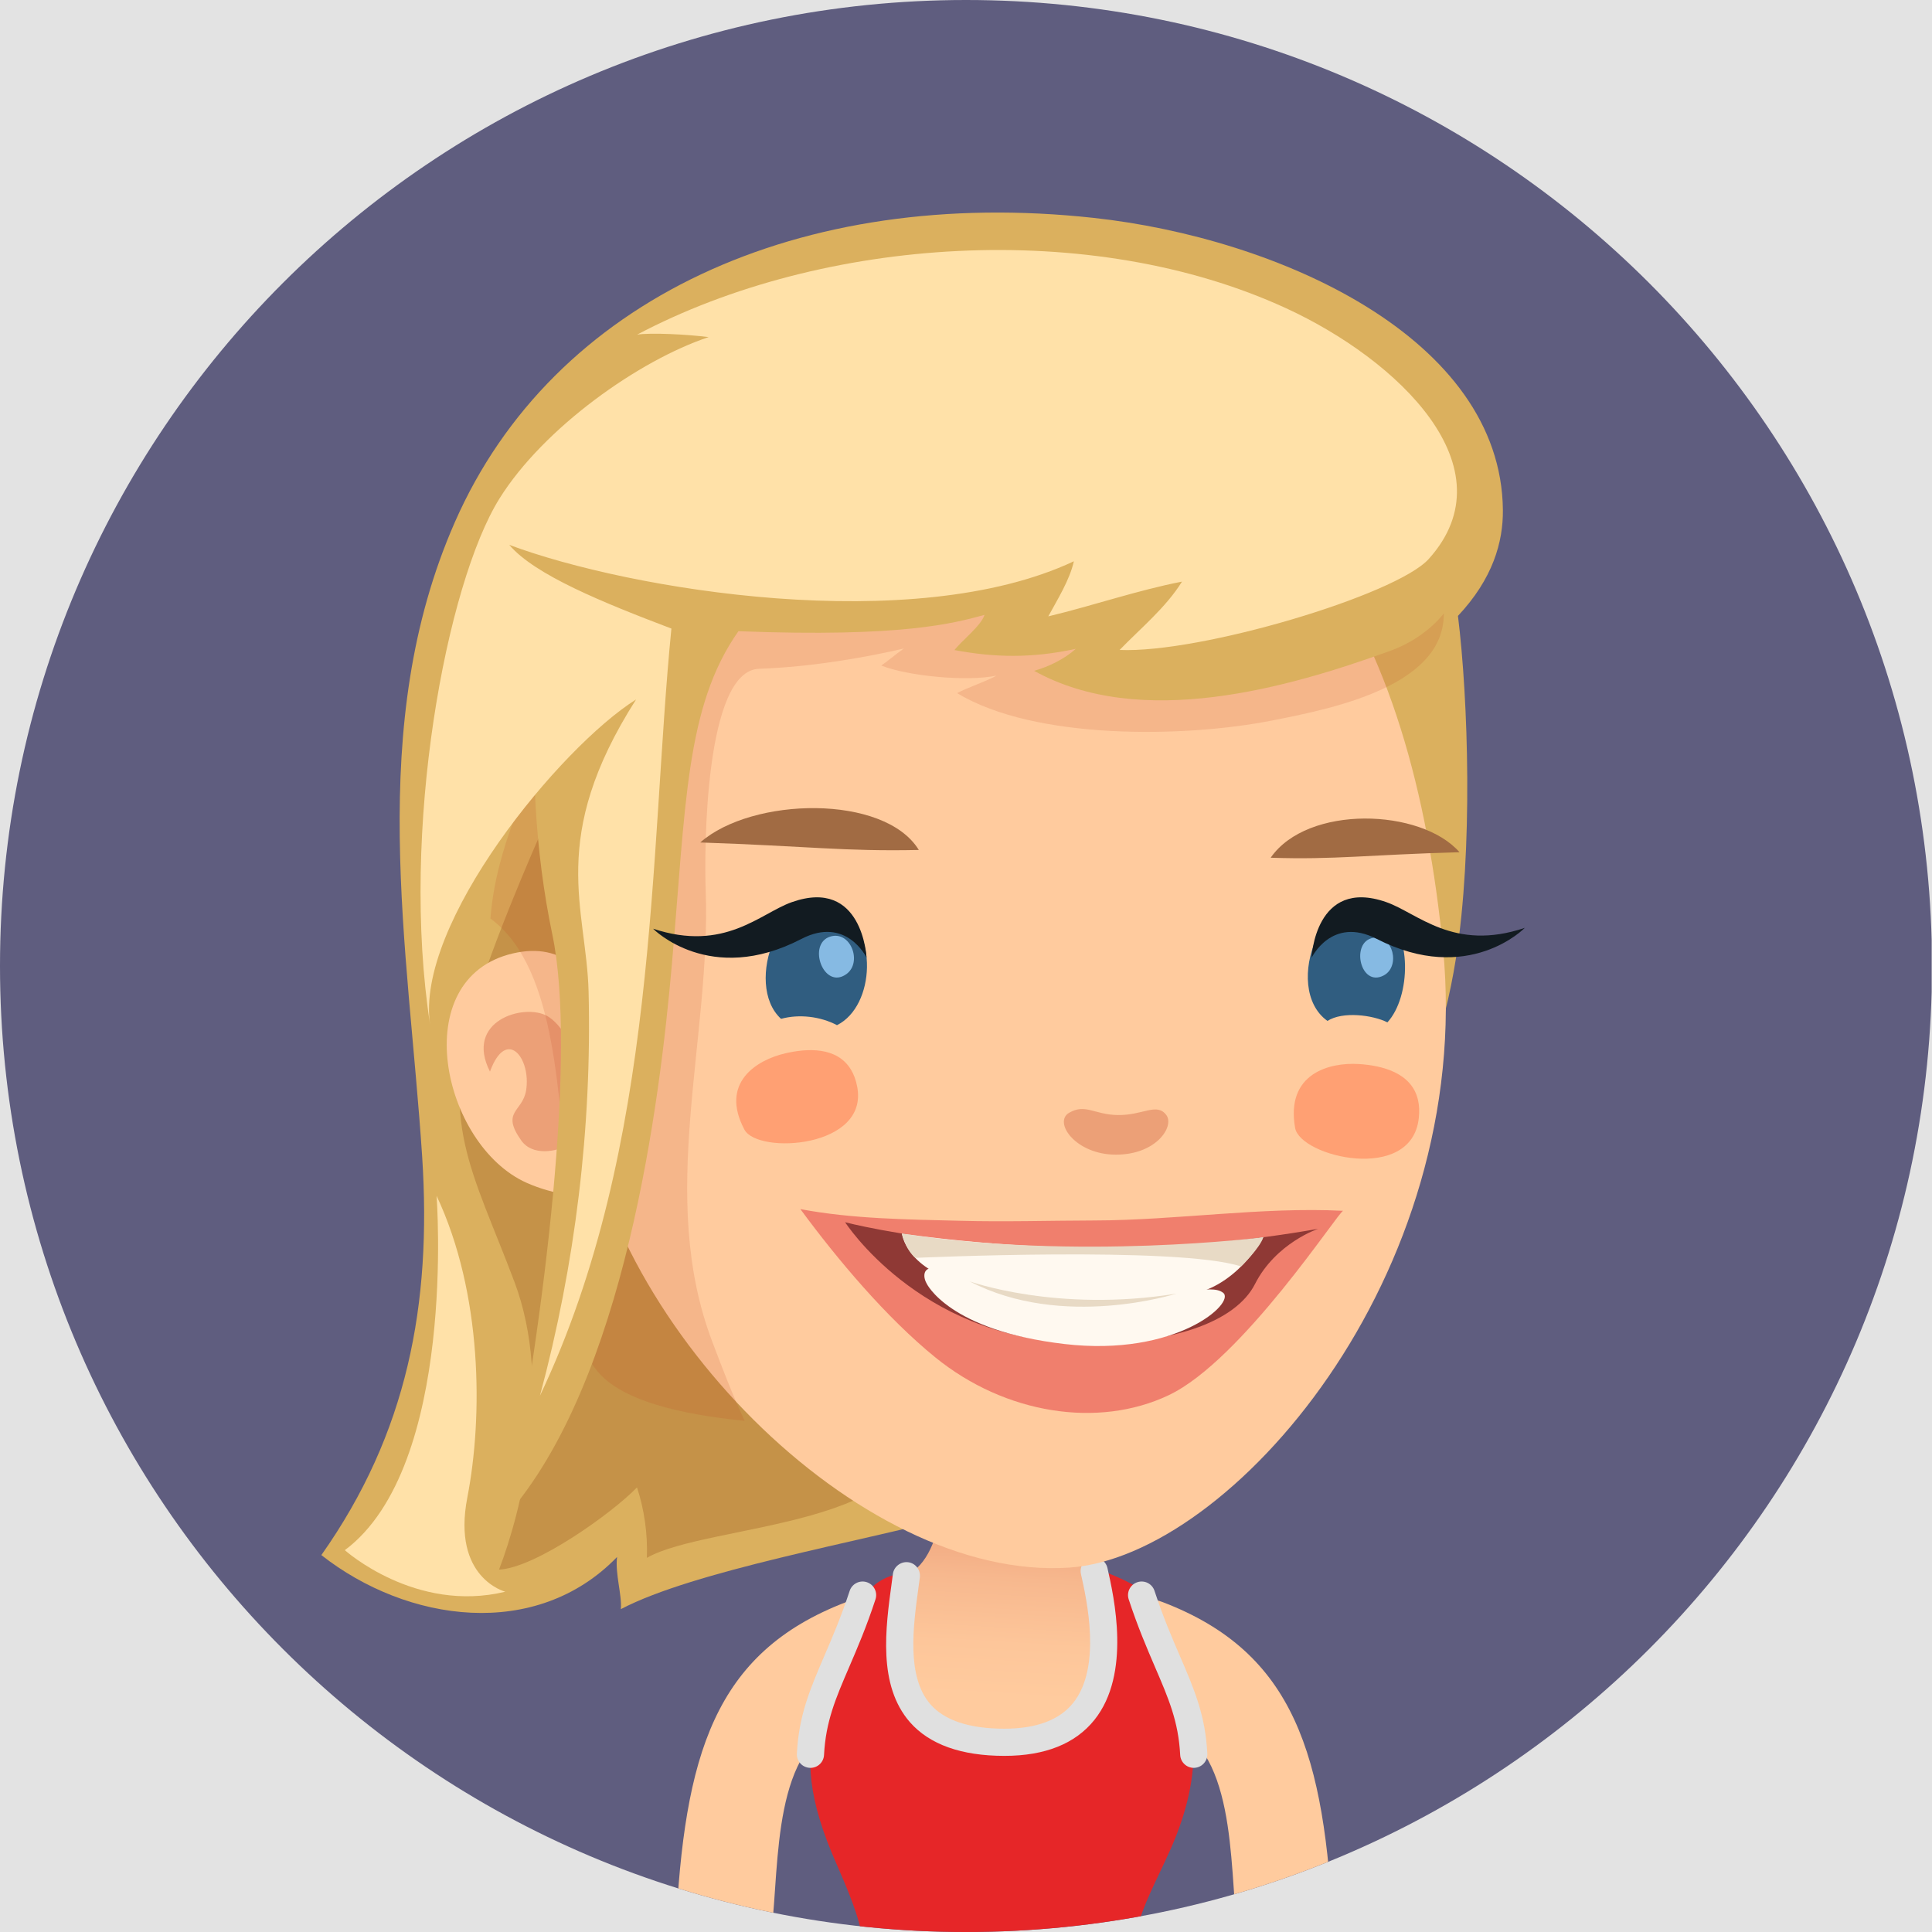
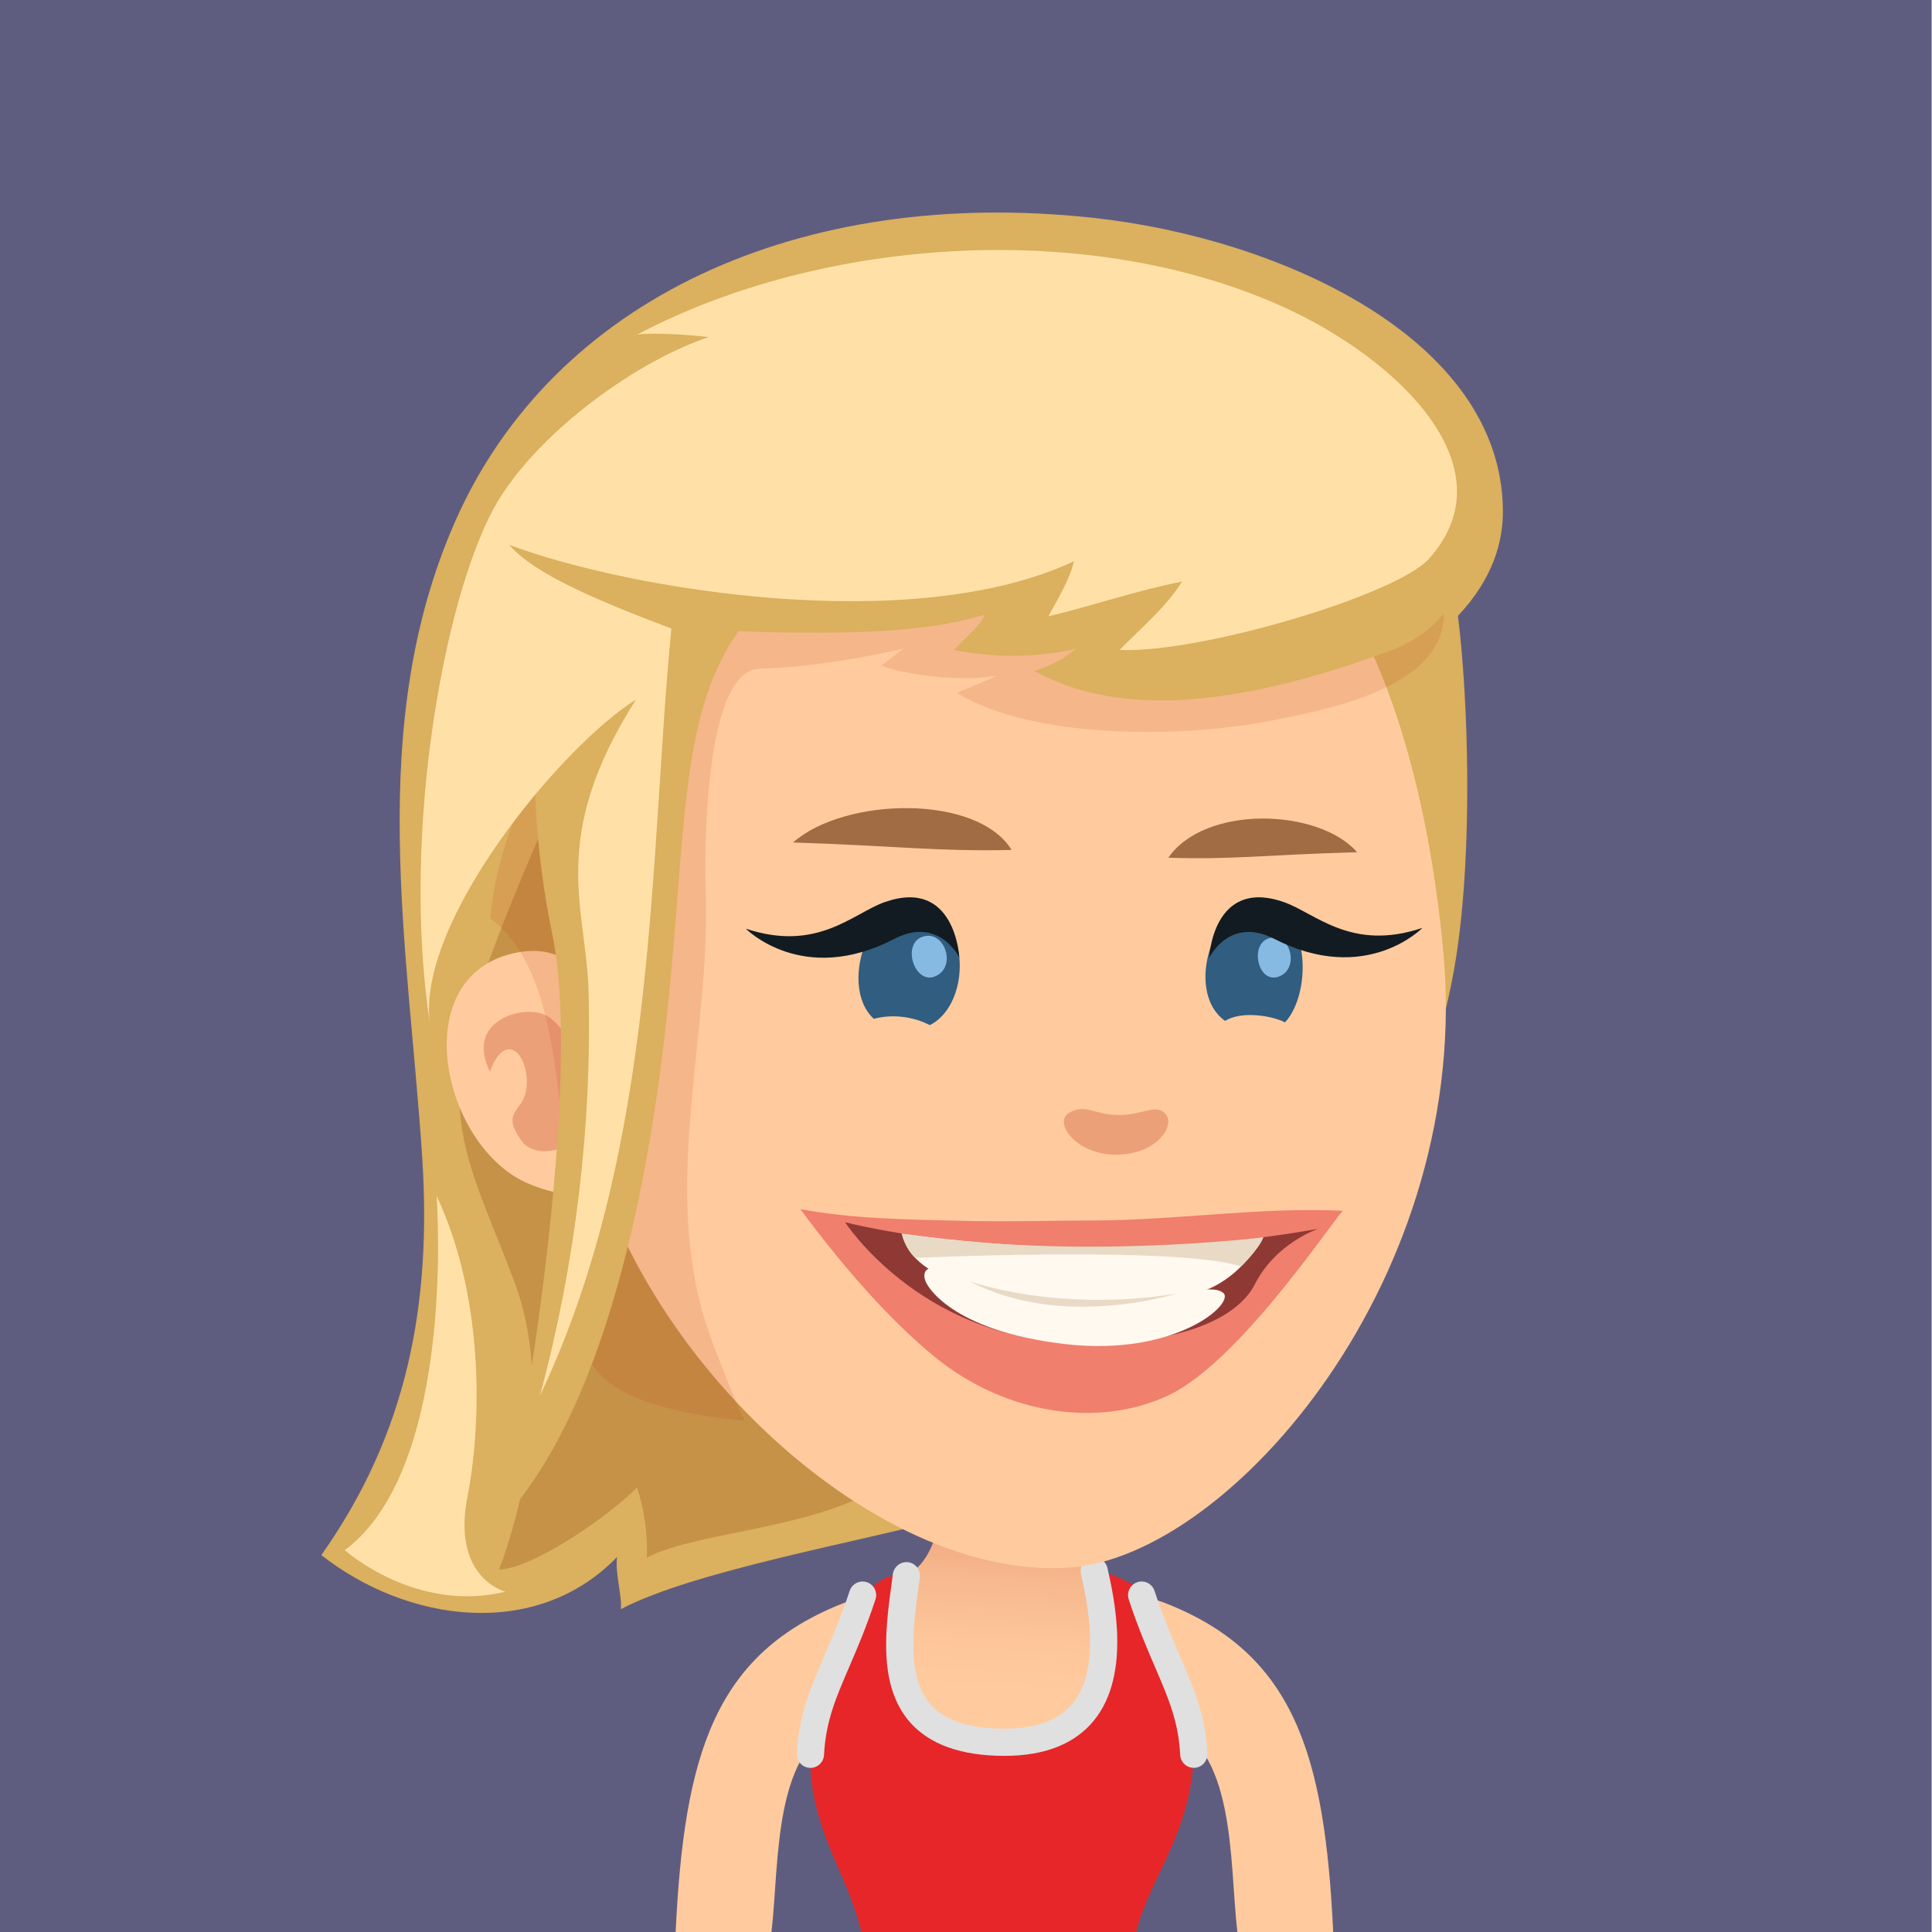
<svg xmlns="http://www.w3.org/2000/svg" width="100%" height="100%" viewBox="0 0 66 66" version="1.1" xml:space="preserve" style="fill-rule:evenodd;clip-rule:evenodd;stroke-linejoin:round;stroke-miterlimit:2;">
  <g transform="matrix(1,0,0,1,-840,-14)">
-     <g id="avatars">
-       <rect x="0" y="0" width="1000" height="765" style="fill:rgb(227,227,227);" />
-       <g transform="matrix(1,0,0,1,-0.223,0.393)">
-         <clipPath id="_clip1">
-           <circle cx="873.223" cy="46.607" r="33" />
-         </clipPath>
-         <g clip-path="url(#_clip1)">
-           <rect x="840.211" y="13.607" width="66" height="66" style="fill:rgb(95,93,127);" />
+     <g transform="matrix(1,0,0,1,-0.223,0.393)">
+       <rect x="840.211" y="13.607" width="66" height="66" style="fill:rgb(95,93,127);" />
+     </g>
+     <g transform="matrix(1,0,0,1,-0.223,0.393)">
+       <g>
+         <path d="M874.408,63.959C877.177,63.959 875.754,66.482 877.864,67.405C879.973,68.328 884.075,71.035 880.34,74.418C876.606,77.802 871.815,77.408 869.091,74.682C866.366,71.958 866.33,69.29 870.934,67.552C872.911,66.804 871.683,63.959 874.408,63.959Z" style="fill:url(#_Linear1);fill-rule:nonzero;" />
+         <g>
+           <g>
+             <path d="M866.577,79.607C866.86,77.221 866.598,73.228 869.105,72.41C869.93,72.141 871.232,69.889 870.796,69.137C870.361,68.386 869.93,68.03 869.116,68.342C864.618,70.067 863.595,73.563 863.304,79.608L866.577,79.608L866.577,79.607Z" style="fill:rgb(255,203,158);fill-rule:nonzero;" />
+           </g>
        </g>
        <g>
-           <clipPath id="_clip2">
-             <circle cx="873.223" cy="46.607" r="33" />
-           </clipPath>
-           <g clip-path="url(#_clip2)">
-             <g>
-               <path d="M874.408,63.959C877.177,63.959 875.754,66.482 877.864,67.405C879.973,68.328 884.075,71.035 880.34,74.418C876.606,77.802 871.815,77.408 869.091,74.682C866.366,71.958 866.33,69.29 870.934,67.552C872.911,66.804 871.683,63.959 874.408,63.959Z" style="fill:url(#_Linear3);fill-rule:nonzero;" />
-               <g>
-                 <g>
-                   <path d="M866.577,79.607C866.86,77.221 866.598,73.228 869.105,72.41C869.93,72.141 871.232,69.889 870.796,69.137C870.361,68.386 869.93,68.03 869.116,68.342C864.618,70.067 863.595,73.563 863.304,79.608L866.577,79.608L866.577,79.607Z" style="fill:rgb(255,203,158);fill-rule:nonzero;" />
-                 </g>
-               </g>
-               <g>
-                 <g>
-                   <path d="M882.494,79.607C882.211,77.221 882.473,73.228 879.966,72.41C879.141,72.141 877.839,69.889 878.274,69.137C878.71,68.386 879.141,68.03 879.954,68.342C884.453,70.067 885.477,73.563 885.767,79.608L882.494,79.608L882.494,79.607Z" style="fill:rgb(255,203,158);fill-rule:nonzero;" />
-                 </g>
-               </g>
-               <g>
-                 <g>
-                   <path d="M869.647,79.607C869.443,78.684 868.994,77.753 868.652,76.938C866.804,72.517 868.815,71.487 870.019,67.823C870.274,67.575 870.683,67.385 870.954,67.398C870.645,69.695 870.226,73.126 874.535,73.126C878.802,73.126 878.22,68.98 877.836,67.276C878.03,67.3 878.899,67.691 879.083,67.845C880.099,70.172 882.137,72.474 880.194,76.816C879.741,77.832 879.265,78.666 879.037,79.607L869.647,79.607Z" style="fill:rgb(230,38,40);fill-rule:nonzero;" />
-                 </g>
-               </g>
-               <g>
-                 <path d="M874.535,73.59C875.924,73.59 876.959,73.176 877.611,72.36C878.871,70.785 878.279,68.161 878.055,67.173C877.999,66.924 877.751,66.764 877.501,66.823C877.25,66.879 877.094,67.128 877.15,67.378C877.345,68.247 877.866,70.554 876.885,71.78C876.418,72.365 875.625,72.662 874.533,72.662C873.34,72.662 872.49,72.381 872.007,71.828C871.182,70.881 871.417,69.168 871.606,67.792L871.646,67.496C871.679,67.242 871.501,67.008 871.249,66.975C871,66.944 870.761,67.12 870.726,67.374L870.687,67.666C870.473,69.229 870.205,71.174 871.307,72.439C871.977,73.202 873.063,73.59 874.535,73.59Z" style="fill:rgb(224,224,224);fill-rule:nonzero;" />
-               </g>
-               <g>
-                 <path d="M867.91,74C868.156,74 868.36,73.808 868.373,73.56C868.432,72.414 868.768,71.635 869.232,70.556C869.509,69.912 869.823,69.184 870.131,68.243C870.211,67.999 870.078,67.737 869.835,67.657C869.592,67.577 869.33,67.71 869.249,67.953C868.953,68.855 868.647,69.563 868.378,70.188C867.896,71.313 867.513,72.2 867.446,73.512C867.431,73.768 867.629,73.986 867.885,73.999C867.894,74 867.903,74 867.91,74Z" style="fill:rgb(224,224,224);fill-rule:nonzero;" />
-               </g>
-               <g>
-                 <path d="M881.005,74C881.012,74 881.02,74 881.027,73.999C881.283,73.986 881.48,73.768 881.467,73.512C881.401,72.2 881.018,71.312 880.534,70.188C880.263,69.563 879.96,68.855 879.663,67.953C879.583,67.709 879.321,67.577 879.078,67.657C878.834,67.737 878.701,67.999 878.781,68.243C879.09,69.184 879.404,69.912 879.68,70.556C880.145,71.635 880.481,72.415 880.54,73.56C880.554,73.808 880.759,74 881.005,74Z" style="fill:rgb(224,224,224);fill-rule:nonzero;" />
-               </g>
-             </g>
-             <g>
-               <path d="M877.58,21.05C867.567,19.959 859.113,23.819 855.764,31.439C852.699,38.409 854.175,45.953 854.645,53.123C854.973,58.175 854.138,62.569 851.201,66.731C854.135,69.038 858.541,69.653 861.303,66.796C861.231,67.356 861.477,68.113 861.432,68.578C863.922,67.268 869.648,66.268 872.691,65.441C877.059,64.256 880.909,62.752 883.66,59.149C886.786,55.049 889.159,51.394 889.959,46.353C890.545,42.659 890.383,37.501 890.029,34.647C891.222,33.377 891.575,32.123 891.564,31.027C891.505,25.147 883.894,21.738 877.58,21.05Z" style="fill:rgb(219,176,94);fill-rule:nonzero;" />
-               <path d="M856.477,47.77C855.182,51.934 856.35,53.556 857.798,57.4C859.123,60.923 858.038,65.229 857.271,67.227C858.515,67.171 861.137,65.297 861.984,64.419C862.231,65.167 862.353,66.003 862.321,66.826C864.408,65.619 872.143,65.815 871.382,61.89C871.019,60.014 869.075,59.423 867.82,58.159C866.267,56.592 865.015,54.842 863.897,52.946C862.67,50.87 861.733,48.718 860.727,46.538C859.961,44.878 859.657,43.135 858.96,41.469C858.96,41.47 857.293,45.146 856.477,47.77Z" style="fill:rgb(197,146,72);fill-rule:nonzero;" />
-               <path d="M860.042,50.724C860.744,58.682 869.567,67.65 876.759,67.158C882.248,66.782 890.603,57.197 889.52,46.015C888.493,35.399 884.115,26.33 873.049,27.949C865.151,29.104 859.102,40.098 860.042,50.724Z" style="fill:rgb(255,203,158);fill-rule:nonzero;" />
-               <path d="M858.214,54.014C859.143,54.428 860.141,54.533 861.107,54.514C861.126,54.484 861.148,54.454 861.169,54.423C861.629,53.718 861.186,49.596 860.997,48.815C860.519,46.844 859.482,45.768 857.736,46.179C854.096,47.036 855.32,52.724 858.214,54.014Z" style="fill:rgb(255,203,158);fill-rule:nonzero;" />
-               <path d="M859.661,52.706C861.007,51.899 859.884,48.854 858.915,48.314C858.125,47.871 856.078,48.475 856.961,50.215C857.522,48.679 858.375,49.754 858.195,50.859C858.073,51.6 857.323,51.568 858.029,52.567C858.412,53.107 859.238,52.96 859.661,52.706Z" style="fill:rgb(191,60,27);fill-opacity:0.3;fill-rule:nonzero;" />
-               <path d="M870.328,36.342C870.532,36.209 870.78,35.987 871.101,35.761C869.867,36.05 867.98,36.391 866.152,36.454C864.291,36.522 864.281,42.669 864.33,44.013C864.519,49.147 862.665,54.454 864.554,59.437C864.9,60.351 865.248,61.263 865.663,62.147C864.213,61.995 861.633,61.648 860.642,60.464C859.336,58.908 859.944,55.95 859.652,54.071C859.244,51.447 859.339,46.717 856.977,44.985C857.165,42.565 858.268,40.385 859.273,38.221C859.717,37.266 860.326,36.244 860.539,35.207C860.778,34.045 860.556,32.899 861.006,31.745C861.629,30.152 863.471,29.328 864.965,28.735C867.686,27.655 870.783,27.963 873.638,28.148C876.854,28.358 880.019,29.019 883.06,30.088C885.066,30.793 888.87,31.518 889.459,33.918C890.213,36.948 885.824,37.799 883.658,38.225C880.695,38.807 875.582,38.897 872.919,37.285C873.187,37.132 873.964,36.863 874.268,36.686C873.26,36.903 871.204,36.698 870.328,36.342Z" style="fill:rgb(191,60,27);fill-opacity:0.15;fill-rule:nonzero;" />
-               <path d="M884.525,26.316C881.353,23.359 877.441,22.725 873.242,23.49C870.68,23.955 867.77,24.166 865.577,25.702C863.794,26.953 861.884,28.286 860.588,30.068C858.425,33.045 857.904,39.855 859.091,45.529C859.936,49.563 858.842,58.513 857.504,65.413C861.586,60.789 862.765,51.232 863.174,46.566C863.651,41.16 863.631,37.747 865.449,35.17C871.078,35.387 872.819,34.893 873.855,34.612C873.748,34.977 873.045,35.522 872.83,35.814C874.213,36.073 875.476,36.097 876.973,35.772C876.607,36.107 876.054,36.383 875.55,36.523C879.194,38.546 884.208,37.11 887.707,35.844C889.618,35.154 890.77,33.288 889.956,31.777C888.954,29.91 886.058,27.745 884.525,26.316Z" style="fill:rgb(219,176,94);fill-rule:nonzero;" />
-               <path d="M884.16,24.138C887.96,25.887 891.848,29.57 889.032,32.701C887.918,33.938 881.221,35.931 878.471,35.81C879.186,35.071 880.049,34.366 880.602,33.476C879.086,33.77 877.541,34.303 876.034,34.663C876.347,34.087 876.765,33.421 876.908,32.781C871.413,35.362 861.743,33.763 857.62,32.22C858.486,33.246 860.825,34.193 863.159,35.08C862.398,42.767 862.727,52.73 858.668,61.289C859.875,56.801 860.445,52.131 860.33,47.484C860.259,44.636 858.92,42.257 861.952,37.502C859.373,39.118 854.378,45.169 854.919,48.632C853.878,41.973 855.477,33.54 857.284,30.641C858.791,28.223 862.058,25.911 864.431,25.123C863.676,25.027 862.445,24.967 861.989,25.038C868.33,21.686 877.504,21.071 884.16,24.138Z" style="fill:rgb(255,225,168);fill-rule:nonzero;" />
-               <path d="M855.137,54.457C855.137,54.457 855.845,63.697 852.003,66.563C852.003,66.563 854.414,68.728 857.485,67.982C857.485,67.982 855.653,67.517 856.188,64.762C856.722,62.01 856.71,57.797 855.137,54.457Z" style="fill:rgb(255,225,168);fill-rule:nonzero;" />
-             </g>
-             <g>
-               <path d="M888.664,51.185C888.706,51.363 888.716,51.566 888.692,51.797C888.455,54.045 884.642,53.128 884.466,52.139C884.139,50.281 885.633,49.892 886.645,49.956C887.418,50.005 888.449,50.243 888.664,51.185Z" style="fill:rgb(255,160,115);fill-rule:nonzero;" />
-               <path d="M869.295,50.151C869.387,50.303 869.457,50.485 869.501,50.704C869.942,52.829 866.109,53.055 865.654,52.197C864.8,50.59 866.083,49.814 867.046,49.591C867.783,49.419 868.816,49.35 869.295,50.151Z" style="fill:rgb(255,160,115);fill-rule:nonzero;" />
-               <g>
-                 <path d="M868.816,48.628C868.249,48.329 867.523,48.243 866.905,48.412C865.607,47.231 866.894,43.751 868.81,44.652C870.237,45.324 870.128,47.975 868.816,48.628Z" style="fill:rgb(48,93,128);fill-rule:nonzero;" />
-               </g>
-               <path d="M880.066,51.698C879.739,51.26 879.261,51.718 878.391,51.698C877.605,51.682 877.299,51.3 876.746,51.621C876.194,51.941 876.965,53.058 878.354,53.052C879.737,53.049 880.351,52.078 880.066,51.698Z" style="fill:rgb(191,60,27);fill-opacity:0.3;fill-rule:nonzero;" />
-               <g>
-                 <path d="M887.435,44.755C888.478,45.43 888.424,47.659 887.619,48.532C887.122,48.282 886.093,48.147 885.571,48.483C883.97,47.344 885.49,43.498 887.435,44.755Z" style="fill:rgb(48,93,128);fill-rule:nonzero;" />
-               </g>
-               <path d="M868.58,45.604C869.283,45.381 869.696,46.489 869.133,46.887C868.357,47.435 867.791,45.857 868.58,45.604Z" style="fill:rgb(134,186,227);fill-rule:nonzero;" />
-               <path d="M887.128,45.646C887.818,45.522 888.072,46.627 887.492,46.93C886.689,47.352 886.352,45.785 887.128,45.646Z" style="fill:rgb(134,186,227);fill-rule:nonzero;" />
-               <path d="M871.611,42.643C869.048,42.698 867.821,42.51 864.145,42.387C865.911,40.83 870.439,40.731 871.611,42.643Z" style="fill:rgb(161,107,67);fill-rule:nonzero;" />
-               <path d="M890.082,42.72C886.905,42.809 885.827,42.981 883.631,42.908C884.89,41.091 888.768,41.219 890.082,42.72Z" style="fill:rgb(161,107,67);fill-rule:nonzero;" />
-               <g>
-                 <path d="M877.611,55.3C876.084,55.304 874.557,55.351 873.028,55.311C871.218,55.265 869.348,55.248 867.565,54.912C868.836,56.64 870.509,58.624 872.171,59.974C874.567,61.921 877.745,62.408 880.145,61.27C882.658,60.081 885.971,54.963 886.107,54.97C883.327,54.829 880.417,55.294 877.611,55.3Z" style="fill:rgb(230,78,78);fill-opacity:0.6;fill-rule:nonzero;" />
-                 <path d="M869.093,55.36C869.093,55.36 876.058,57.207 885.254,55.585C885.254,55.585 883.809,56.065 883.095,57.472C882.443,58.76 880.207,59.611 876.846,59.475C871.601,59.263 869.093,55.36 869.093,55.36Z" style="fill:rgb(143,57,53);fill-rule:nonzero;" />
-                 <path d="M871.034,55.749C871.034,55.749 871.168,56.915 873.025,57.409C875.406,58.042 877.985,58.138 880.655,57.863C882.454,57.678 883.379,55.875 883.379,55.875C883.379,55.875 878.226,56.756 871.034,55.749Z" style="fill:rgb(255,249,240);fill-rule:nonzero;" />
-                 <path d="M871.875,57.447C871.699,57.138 871.788,56.654 872.636,57.127C873.822,57.79 875.813,57.971 878.216,57.957C880.442,57.943 881.579,57.432 882.008,57.771C882.44,58.111 880.413,59.966 876.592,59.521C872.617,59.058 871.875,57.447 871.875,57.447Z" style="fill:rgb(255,249,240);fill-rule:nonzero;" />
-                 <path d="M871.493,56.578C871.493,56.578 880.485,56.168 882.618,56.871C882.618,56.871 883.265,56.245 883.379,55.874C883.379,55.874 877.08,56.673 871.034,55.749C871.034,55.749 871.155,56.29 871.493,56.578Z" style="fill:rgb(232,218,197);fill-rule:nonzero;" />
-                 <path d="M873.343,57.378C873.343,57.378 876.342,58.461 880.414,57.798C880.414,57.798 876.527,59.045 873.343,57.378Z" style="fill:rgb(232,218,197);fill-rule:nonzero;" />
-               </g>
-               <path d="M862.533,45.333C862.533,45.333 864.469,47.309 867.601,45.682C869.133,44.887 869.825,46.319 869.825,46.319C869.825,46.319 869.695,43.57 867.272,44.426C866.19,44.808 864.978,46.143 862.533,45.333Z" style="fill:rgb(18,27,33);fill-rule:nonzero;" />
-               <path d="M892.313,45.304C892.313,45.304 890.388,47.289 887.25,45.679C885.712,44.892 885.028,46.329 885.028,46.329C885.028,46.329 885.143,43.577 887.573,44.422C888.654,44.797 889.873,46.127 892.313,45.304Z" style="fill:rgb(18,27,33);fill-rule:nonzero;" />
-             </g>
+           <g>
+             <path d="M882.494,79.607C882.211,77.221 882.473,73.228 879.966,72.41C879.141,72.141 877.839,69.889 878.274,69.137C878.71,68.386 879.141,68.03 879.954,68.342C884.453,70.067 885.477,73.563 885.767,79.608L882.494,79.608L882.494,79.607Z" style="fill:rgb(255,203,158);fill-rule:nonzero;" />
          </g>
+         </g>
+         <g>
+           <g>
+             <path d="M869.647,79.607C869.443,78.684 868.994,77.753 868.652,76.938C866.804,72.517 868.815,71.487 870.019,67.823C870.274,67.575 870.683,67.385 870.954,67.398C870.645,69.695 870.226,73.126 874.535,73.126C878.802,73.126 878.22,68.98 877.836,67.276C878.03,67.3 878.899,67.691 879.083,67.845C880.099,70.172 882.137,72.474 880.194,76.816C879.741,77.832 879.265,78.666 879.037,79.607L869.647,79.607Z" style="fill:rgb(230,38,40);fill-rule:nonzero;" />
+           </g>
+         </g>
+         <g>
+           <path d="M874.535,73.59C875.924,73.59 876.959,73.176 877.611,72.36C878.871,70.785 878.279,68.161 878.055,67.173C877.999,66.924 877.751,66.764 877.501,66.823C877.25,66.879 877.094,67.128 877.15,67.378C877.345,68.247 877.866,70.554 876.885,71.78C876.418,72.365 875.625,72.662 874.533,72.662C873.34,72.662 872.49,72.381 872.007,71.828C871.182,70.881 871.417,69.168 871.606,67.792L871.646,67.496C871.679,67.242 871.501,67.008 871.249,66.975C871,66.944 870.761,67.12 870.726,67.374L870.687,67.666C870.473,69.229 870.205,71.174 871.307,72.439C871.977,73.202 873.063,73.59 874.535,73.59Z" style="fill:rgb(224,224,224);fill-rule:nonzero;" />
+         </g>
+         <g>
+           <path d="M867.91,74C868.156,74 868.36,73.808 868.373,73.56C868.432,72.414 868.768,71.635 869.232,70.556C869.509,69.912 869.823,69.184 870.131,68.243C870.211,67.999 870.078,67.737 869.835,67.657C869.592,67.577 869.33,67.71 869.249,67.953C868.953,68.855 868.647,69.563 868.378,70.188C867.896,71.313 867.513,72.2 867.446,73.512C867.431,73.768 867.629,73.986 867.885,73.999C867.894,74 867.903,74 867.91,74Z" style="fill:rgb(224,224,224);fill-rule:nonzero;" />
+         </g>
+         <g>
+           <path d="M881.005,74C881.012,74 881.02,74 881.027,73.999C881.283,73.986 881.48,73.768 881.467,73.512C881.401,72.2 881.018,71.312 880.534,70.188C880.263,69.563 879.96,68.855 879.663,67.953C879.583,67.709 879.321,67.577 879.078,67.657C878.834,67.737 878.701,67.999 878.781,68.243C879.09,69.184 879.404,69.912 879.68,70.556C880.145,71.635 880.481,72.415 880.54,73.56C880.554,73.808 880.759,74 881.005,74Z" style="fill:rgb(224,224,224);fill-rule:nonzero;" />
+         </g>
+       </g>
+       <g>
+         <path d="M877.58,21.05C867.567,19.959 859.113,23.819 855.764,31.439C852.699,38.409 854.175,45.953 854.645,53.123C854.973,58.175 854.138,62.569 851.201,66.731C854.135,69.038 858.541,69.653 861.303,66.796C861.231,67.356 861.477,68.113 861.432,68.578C863.922,67.268 869.648,66.268 872.691,65.441C877.059,64.256 880.909,62.752 883.66,59.149C886.786,55.049 889.159,51.394 889.959,46.353C890.545,42.659 890.383,37.501 890.029,34.647C891.222,33.377 891.575,32.123 891.564,31.027C891.505,25.147 883.894,21.738 877.58,21.05Z" style="fill:rgb(219,176,94);fill-rule:nonzero;" />
+         <path d="M856.477,47.77C855.182,51.934 856.35,53.556 857.798,57.4C859.123,60.923 858.038,65.229 857.271,67.227C858.515,67.171 861.137,65.297 861.984,64.419C862.231,65.167 862.353,66.003 862.321,66.826C864.408,65.619 872.143,65.815 871.382,61.89C871.019,60.014 869.075,59.423 867.82,58.159C866.267,56.592 865.015,54.842 863.897,52.946C862.67,50.87 861.733,48.718 860.727,46.538C859.961,44.878 859.657,43.135 858.96,41.469C858.96,41.47 857.293,45.146 856.477,47.77Z" style="fill:rgb(197,146,72);fill-rule:nonzero;" />
+         <path d="M860.042,50.724C860.744,58.682 869.567,67.65 876.759,67.158C882.248,66.782 890.603,57.197 889.52,46.015C888.493,35.399 884.115,26.33 873.049,27.949C865.151,29.104 859.102,40.098 860.042,50.724Z" style="fill:rgb(255,203,158);fill-rule:nonzero;" />
+         <path d="M858.214,54.014C859.143,54.428 860.141,54.533 861.107,54.514C861.126,54.484 861.148,54.454 861.169,54.423C861.629,53.718 861.186,49.596 860.997,48.815C860.519,46.844 859.482,45.768 857.736,46.179C854.096,47.036 855.32,52.724 858.214,54.014Z" style="fill:rgb(255,203,158);fill-rule:nonzero;" />
+         <path d="M859.661,52.706C861.007,51.899 859.884,48.854 858.915,48.314C858.125,47.871 856.078,48.475 856.961,50.215C857.522,48.679 858.375,49.754 858.195,50.859C858.073,51.6 857.323,51.568 858.029,52.567C858.412,53.107 859.238,52.96 859.661,52.706Z" style="fill:rgb(191,60,27);fill-opacity:0.3;fill-rule:nonzero;" />
+         <path d="M870.328,36.342C870.532,36.209 870.78,35.987 871.101,35.761C869.867,36.05 867.98,36.391 866.152,36.454C864.291,36.522 864.281,42.669 864.33,44.013C864.519,49.147 862.665,54.454 864.554,59.437C864.9,60.351 865.248,61.263 865.663,62.147C864.213,61.995 861.633,61.648 860.642,60.464C859.336,58.908 859.944,55.95 859.652,54.071C859.244,51.447 859.339,46.717 856.977,44.985C857.165,42.565 858.268,40.385 859.273,38.221C859.717,37.266 860.326,36.244 860.539,35.207C860.778,34.045 860.556,32.899 861.006,31.745C861.629,30.152 863.471,29.328 864.965,28.735C867.686,27.655 870.783,27.963 873.638,28.148C876.854,28.358 880.019,29.019 883.06,30.088C885.066,30.793 888.87,31.518 889.459,33.918C890.213,36.948 885.824,37.799 883.658,38.225C880.695,38.807 875.582,38.897 872.919,37.285C873.187,37.132 873.964,36.863 874.268,36.686C873.26,36.903 871.204,36.698 870.328,36.342Z" style="fill:rgb(191,60,27);fill-opacity:0.15;fill-rule:nonzero;" />
+         <path d="M884.525,26.316C881.353,23.359 877.441,22.725 873.242,23.49C870.68,23.955 867.77,24.166 865.577,25.702C863.794,26.953 861.884,28.286 860.588,30.068C858.425,33.045 857.904,39.855 859.091,45.529C859.936,49.563 858.842,58.513 857.504,65.413C861.586,60.789 862.765,51.232 863.174,46.566C863.651,41.16 863.631,37.747 865.449,35.17C871.078,35.387 872.819,34.893 873.855,34.612C873.748,34.977 873.045,35.522 872.83,35.814C874.213,36.073 875.476,36.097 876.973,35.772C876.607,36.107 876.054,36.383 875.55,36.523C879.194,38.546 884.208,37.11 887.707,35.844C889.618,35.154 890.77,33.288 889.956,31.777C888.954,29.91 886.058,27.745 884.525,26.316Z" style="fill:rgb(219,176,94);fill-rule:nonzero;" />
+         <path d="M884.16,24.138C887.96,25.887 891.848,29.57 889.032,32.701C887.918,33.938 881.221,35.931 878.471,35.81C879.186,35.071 880.049,34.366 880.602,33.476C879.086,33.77 877.541,34.303 876.034,34.663C876.347,34.087 876.765,33.421 876.908,32.781C871.413,35.362 861.743,33.763 857.62,32.22C858.486,33.246 860.825,34.193 863.159,35.08C862.398,42.767 862.727,52.73 858.668,61.289C859.875,56.801 860.445,52.131 860.33,47.484C860.259,44.636 858.92,42.257 861.952,37.502C859.373,39.118 854.378,45.169 854.919,48.632C853.878,41.973 855.477,33.54 857.284,30.641C858.791,28.223 862.058,25.911 864.431,25.123C863.676,25.027 862.445,24.967 861.989,25.038C868.33,21.686 877.504,21.071 884.16,24.138Z" style="fill:rgb(255,225,168);fill-rule:nonzero;" />
+         <path d="M855.137,54.457C855.137,54.457 855.845,63.697 852.003,66.563C852.003,66.563 854.414,68.728 857.485,67.982C857.485,67.982 855.653,67.517 856.188,64.762C856.722,62.01 856.71,57.797 855.137,54.457Z" style="fill:rgb(255,225,168);fill-rule:nonzero;" />
+       </g>
+       <g>
+         <g>
+           <path d="M877.611,55.3C876.084,55.304 874.557,55.351 873.028,55.311C871.218,55.265 869.348,55.248 867.565,54.912C868.836,56.64 870.509,58.624 872.171,59.974C874.567,61.921 877.745,62.408 880.145,61.27C882.658,60.081 885.971,54.963 886.107,54.97C883.327,54.829 880.417,55.294 877.611,55.3Z" style="fill:rgb(230,78,78);fill-opacity:0.6;fill-rule:nonzero;" />
+           <path d="M869.093,55.36C869.093,55.36 876.058,57.207 885.254,55.585C885.254,55.585 883.809,56.065 883.095,57.472C882.443,58.76 880.207,59.611 876.846,59.475C871.601,59.263 869.093,55.36 869.093,55.36Z" style="fill:rgb(143,57,53);fill-rule:nonzero;" />
+           <path d="M871.034,55.749C871.034,55.749 871.168,56.915 873.025,57.409C875.406,58.042 877.985,58.138 880.655,57.863C882.454,57.678 883.379,55.875 883.379,55.875C883.379,55.875 878.226,56.756 871.034,55.749Z" style="fill:rgb(255,249,240);fill-rule:nonzero;" />
+           <path d="M871.875,57.447C871.699,57.138 871.788,56.654 872.636,57.127C873.822,57.79 875.813,57.971 878.216,57.957C880.442,57.943 881.579,57.432 882.008,57.771C882.44,58.111 880.413,59.966 876.592,59.521C872.617,59.058 871.875,57.447 871.875,57.447Z" style="fill:rgb(255,249,240);fill-rule:nonzero;" />
+           <path d="M871.493,56.578C871.493,56.578 880.485,56.168 882.618,56.871C882.618,56.871 883.265,56.245 883.379,55.874C883.379,55.874 877.08,56.673 871.034,55.749C871.034,55.749 871.155,56.29 871.493,56.578Z" style="fill:rgb(232,218,197);fill-rule:nonzero;" />
+           <path d="M873.343,57.378C873.343,57.378 876.342,58.461 880.414,57.798C880.414,57.798 876.527,59.045 873.343,57.378Z" style="fill:rgb(232,218,197);fill-rule:nonzero;" />
+         </g>
+         <g transform="matrix(1,0,0,1,3.16961,0)">
+           <g>
+             <path d="M868.816,48.628C868.249,48.329 867.523,48.243 866.905,48.412C865.607,47.231 866.894,43.751 868.81,44.652C870.237,45.324 870.128,47.975 868.816,48.628Z" style="fill:rgb(48,93,128);fill-rule:nonzero;" />
+           </g>
+           <path d="M868.58,45.604C869.283,45.381 869.696,46.489 869.133,46.887C868.357,47.435 867.791,45.857 868.58,45.604Z" style="fill:rgb(134,186,227);fill-rule:nonzero;" />
+           <path d="M871.611,42.643C869.048,42.698 867.821,42.51 864.145,42.387C865.911,40.83 870.439,40.731 871.611,42.643Z" style="fill:rgb(161,107,67);fill-rule:nonzero;" />
+           <path d="M862.533,45.333C862.533,45.333 864.469,47.309 867.601,45.682C869.133,44.887 869.825,46.319 869.825,46.319C869.825,46.319 869.695,43.57 867.272,44.426C866.19,44.808 864.978,46.143 862.533,45.333Z" style="fill:rgb(18,27,33);fill-rule:nonzero;" />
+         </g>
+         <path d="M880.066,51.698C879.739,51.26 879.261,51.718 878.391,51.698C877.605,51.682 877.299,51.3 876.746,51.621C876.194,51.941 876.965,53.058 878.354,53.052C879.737,53.049 880.351,52.078 880.066,51.698Z" style="fill:rgb(191,60,27);fill-opacity:0.3;fill-rule:nonzero;" />
+         <g transform="matrix(1,0,0,1,-3.49671,0)">
+           <g>
+             <path d="M887.435,44.755C888.478,45.43 888.424,47.659 887.619,48.532C887.122,48.282 886.093,48.147 885.571,48.483C883.97,47.344 885.49,43.498 887.435,44.755Z" style="fill:rgb(48,93,128);fill-rule:nonzero;" />
+           </g>
+           <path d="M887.128,45.646C887.818,45.522 888.072,46.627 887.492,46.93C886.689,47.352 886.352,45.785 887.128,45.646Z" style="fill:rgb(134,186,227);fill-rule:nonzero;" />
+           <path d="M890.082,42.72C886.905,42.809 885.827,42.981 883.631,42.908C884.89,41.091 888.768,41.219 890.082,42.72Z" style="fill:rgb(161,107,67);fill-rule:nonzero;" />
+           <path d="M892.313,45.304C892.313,45.304 890.388,47.289 887.25,45.679C885.712,44.892 885.028,46.329 885.028,46.329C885.028,46.329 885.143,43.577 887.573,44.422C888.654,44.797 889.873,46.127 892.313,45.304Z" style="fill:rgb(18,27,33);fill-rule:nonzero;" />
        </g>
      </g>
    </g>
  </g>
  <defs>
-     <linearGradient id="_Linear3" x1="0" y1="0" x2="1" y2="0" gradientUnits="userSpaceOnUse" gradientTransform="matrix(-0.3749,6.3733,-6.3733,-0.3749,874.901,65.2519)">
+     <linearGradient id="_Linear1" x1="0" y1="0" x2="1" y2="0" gradientUnits="userSpaceOnUse" gradientTransform="matrix(-0.3749,6.3733,-6.3733,-0.3749,874.901,65.2519)">
      <stop offset="0" style="stop-color:rgb(238,161,122);stop-opacity:1" />
      <stop offset="0" style="stop-color:rgb(238,161,122);stop-opacity:1" />
      <stop offset="0.36" style="stop-color:rgb(247,184,142);stop-opacity:1" />
      <stop offset="0.71" style="stop-color:rgb(253,198,154);stop-opacity:1" />
      <stop offset="1" style="stop-color:rgb(255,203,158);stop-opacity:1" />
    </linearGradient>
  </defs>
</svg>
